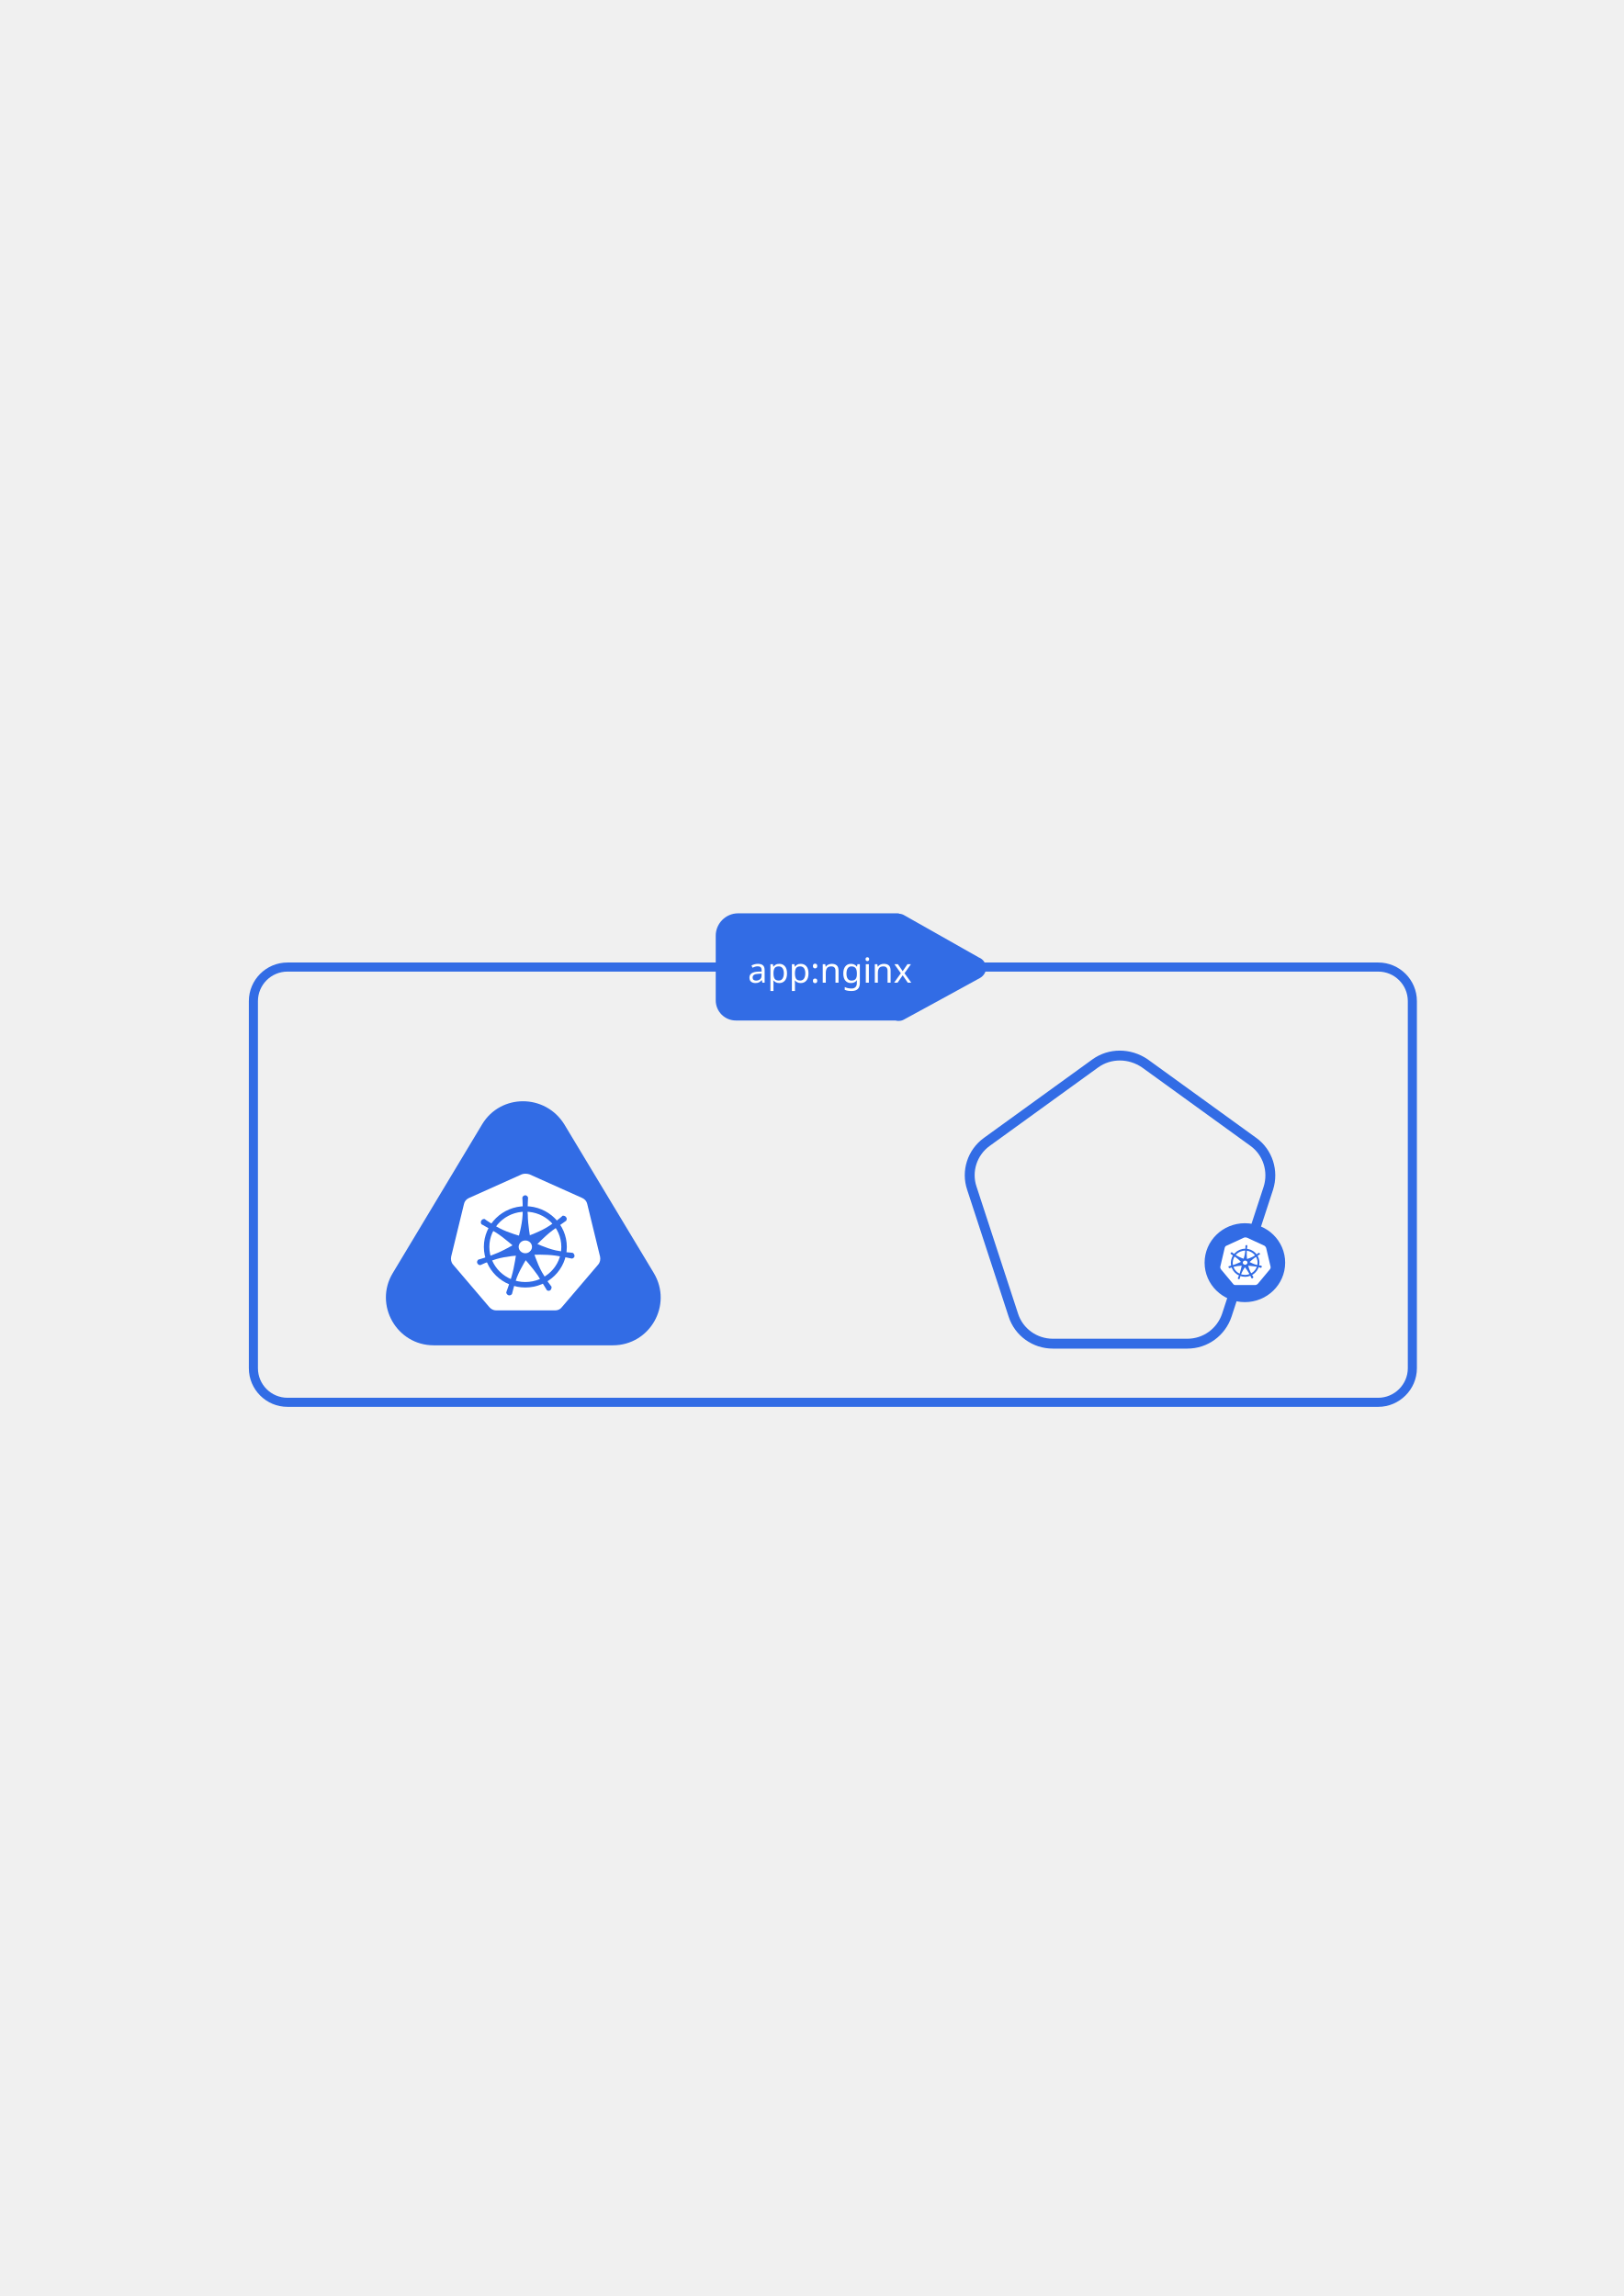
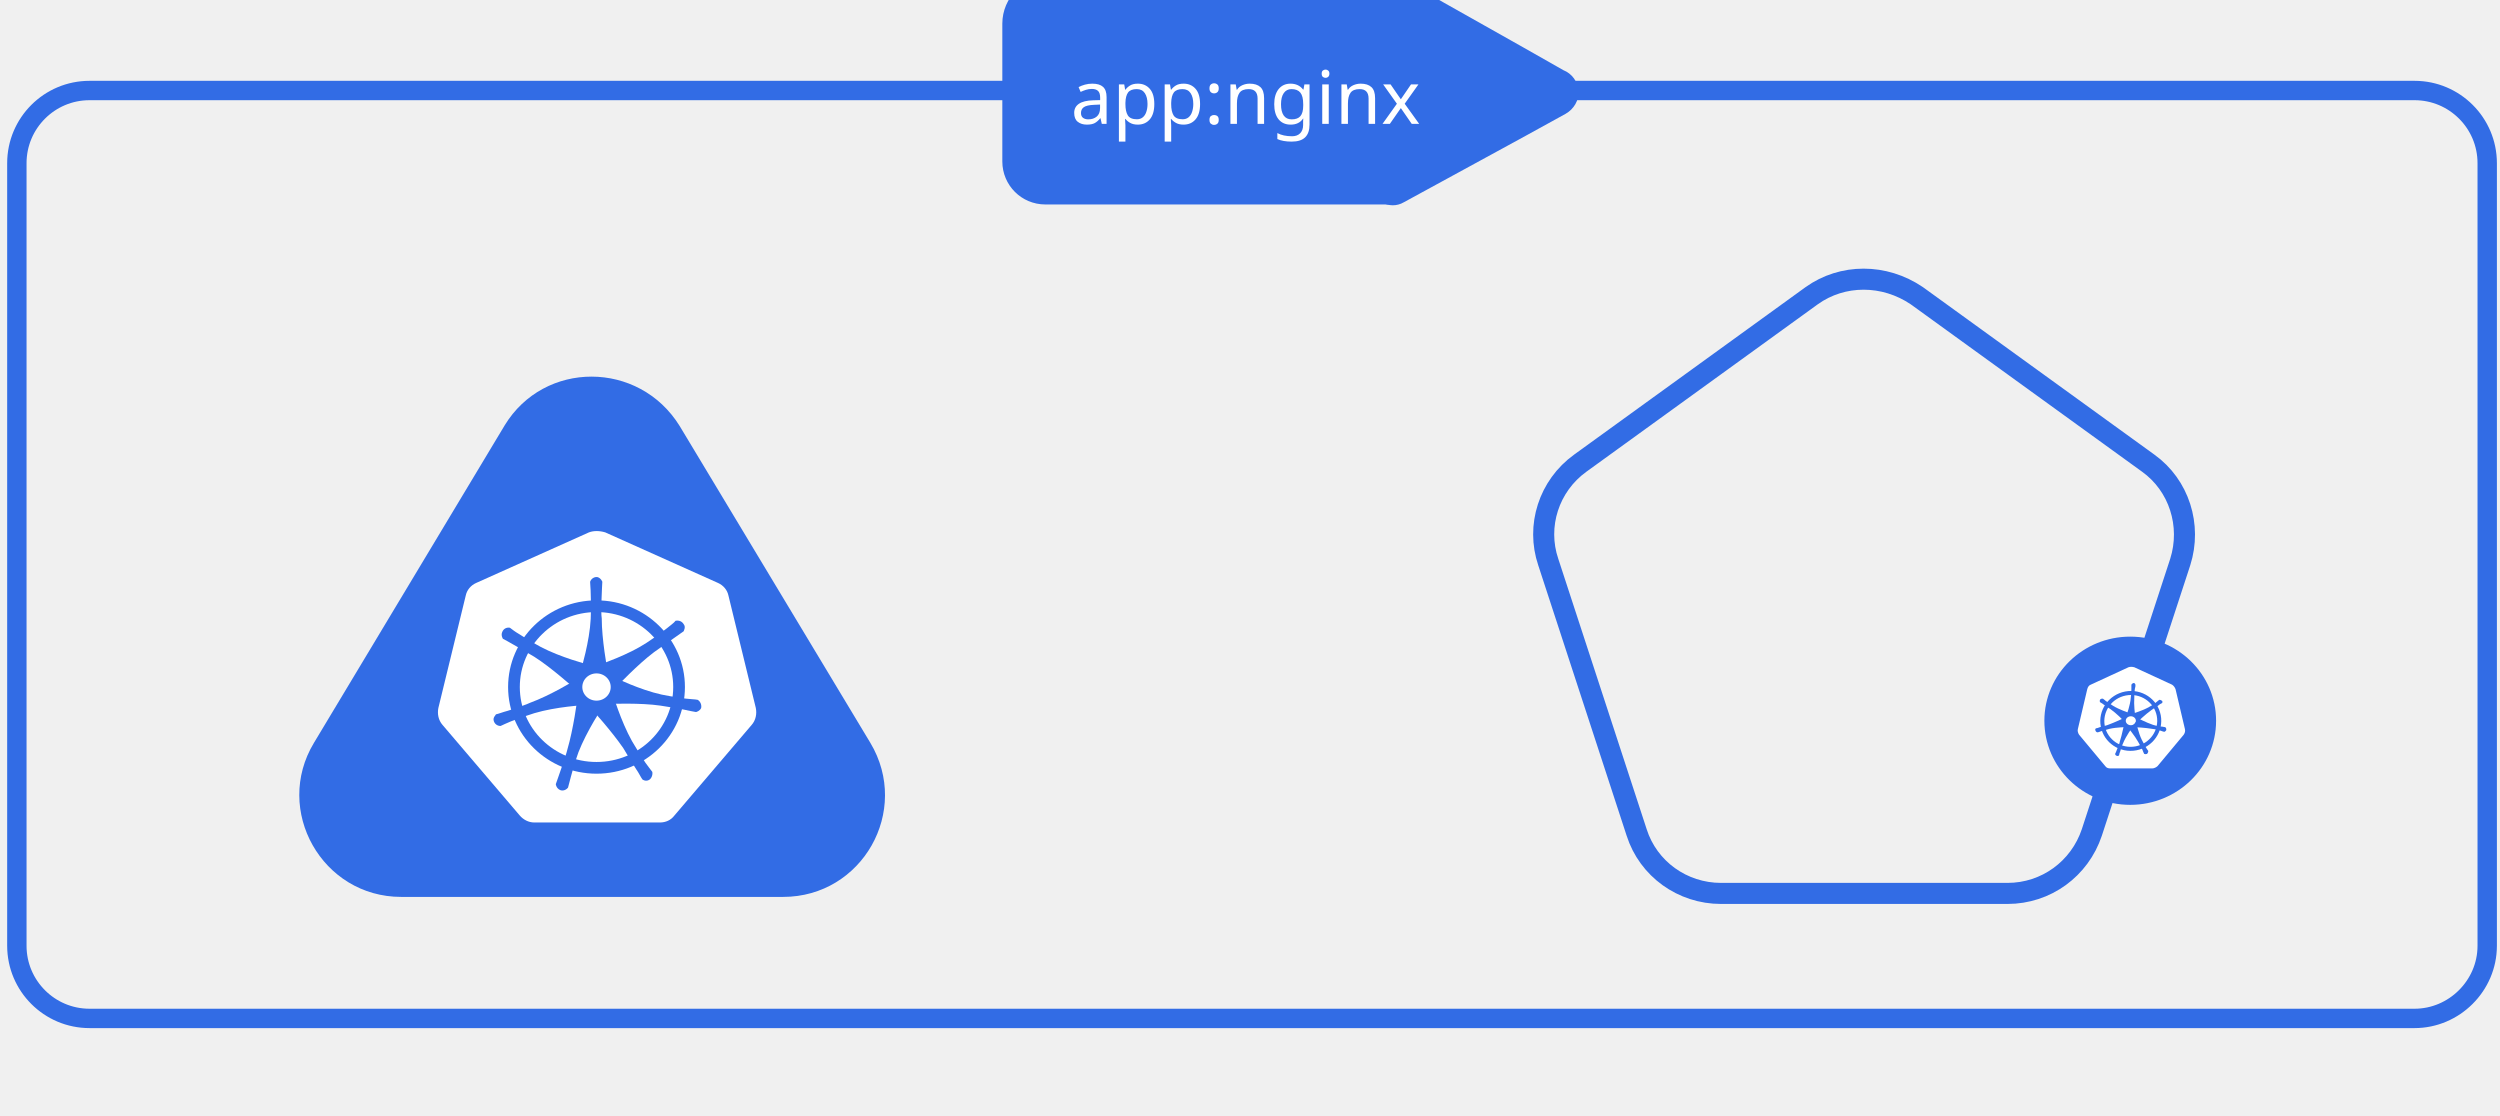
- <svg xmlns="http://www.w3.org/2000/svg" version="1.1" x="0px" y="0px" viewBox="0 0 595.3 841.9" style="enable-background:new 0 0 595.3 841.9;" xml:space="preserve">
+ <svg xmlns="http://www.w3.org/2000/svg" version="1.1" x="0px" y="0px" width="811" height="362" viewBox="90 350 430 170" xml:space="preserve">
  <style type="text/css">
	.st0{display:none;}
	.st1{fill:none;stroke:#326CE5;stroke-width:3.332;stroke-miterlimit:10;}
	.st2{fill:#326CE5;}
	.st3{fill:#FFFFFF;}
	.st4{fill:none;stroke:#326CE5;stroke-width:2.014;stroke-miterlimit:10;}
	.st5{fill:none;stroke:#326CE5;stroke-width:1.914;stroke-miterlimit:10;}
	.st6{fill:#326CE5;}
	.st7{fill:none;stroke:#326CE5;stroke-width:3.622;stroke-miterlimit:10;}
	.st8{fill:#326CE5;stroke:#326CE5;stroke-width:4.335;stroke-miterlimit:10;}
	.st9{fill:none;stroke:#326CE5;stroke-width:0.694;stroke-miterlimit:10;}
	.st10{fill:none;stroke:#326CE5;stroke-width:0.66;stroke-miterlimit:10;}
	.st11{font-family:'Poppins-Regular';}
	.st12{font-size:12.684px;}
</style>
  <g id="Layer_1" class="st0">
</g>
  <g id="Layer_2">
    <g>
      <path class="st1" d="M505.3,514.2H105.4c-6.9,0-12.5-5.6-12.5-12.5V367.1c0-6.9,5.6-12.5,12.5-12.5h399.9    c6.9,0,12.5,5.6,12.5,12.5v134.6C517.8,508.6,512.1,514.2,505.3,514.2z" />
      <path class="st2" d="M176.8,412.2L144,466.8c-7,11.6,1.4,26.5,15,26.5h65.7c13.6,0,22-14.8,15-26.5l-32.8-54.5    C199.9,401,183.6,401,176.8,412.2z" />
      <path class="st3" d="M191.3,430.6l-19.4,8.7c-0.9,0.4-1.6,1.2-1.8,2.2l-4.7,19.3c-0.2,1,0,2.1,0.7,2.9l13.3,15.6    c0.6,0.7,1.5,1.2,2.5,1.2h21.6c1,0,1.9-0.4,2.5-1.2l13.3-15.6c0.7-0.8,0.9-1.9,0.7-2.9l-4.7-19.3c-0.2-1-0.9-1.8-1.8-2.2    l-19.4-8.7C193.1,430.3,192.1,430.3,191.3,430.6z" />
      <g>
        <ellipse class="st4" cx="192.6" cy="457.2" rx="14.2" ry="13.9" />
        <ellipse class="st5" cx="192.6" cy="457.2" rx="3.4" ry="3.3" />
        <path class="st2" d="M209.7,461.5c-0.5-0.1-1.2-0.2-2-0.4c-2-0.4-3.6-0.6-4.1-0.7c-3.4-0.5-8.3-0.3-9.4-0.3c0.3-0.3,0.9-1,1.1-2     c0.3-1.4-0.1-2.5-0.2-2.8c0.7,0.3,5,2.4,8.7,3.2c1.9,0.4,4.2,0.7,4.2,0.7c0.8,0.1,1.5,0.1,2,0.2c0.5,0.3,0.7,0.9,0.6,1.4     C210.4,461.3,209.8,461.5,209.7,461.5z" />
        <path class="st2" d="M200.5,473.1c-0.3-0.4-0.6-1.1-1.1-1.8c-1.1-1.8-2-3.2-2.2-3.6c-2-2.9-5.3-6.6-6.1-7.4c0.4,0,1.3,0,2.2-0.5     c1.2-0.7,1.8-1.7,1.9-2.1c0.2,0.8,1.6,5.4,3.5,8.8c1,1.7,2.3,3.7,2.3,3.7c0.5,0.7,0.9,1.2,1.2,1.6c0.1,0.6-0.2,1.2-0.6,1.4     C201,473.5,200.5,473.1,200.5,473.1z" />
        <path class="st2" d="M185.6,473.9c0.2-0.5,0.4-1.2,0.7-2c0.7-2,1.2-3.5,1.3-4c1-3.4,1.7-8.4,1.8-9.5c0.2,0.3,0.8,1,1.8,1.5     c1.3,0.6,2.4,0.3,2.8,0.2c-0.4,0.6-3.1,4.7-4.5,8.3c-0.7,1.9-1.3,4.2-1.3,4.2c-0.2,0.8-0.4,1.5-0.5,1.9c-0.4,0.5-1,0.6-1.4,0.4     C185.7,474.6,185.6,474,185.6,473.9z" />
        <path class="st2" d="M175.3,461.9c0.5-0.1,1.2-0.4,2-0.6c1.9-0.6,3.5-1.2,3.9-1.4c3.3-1.2,7.5-3.7,8.4-4.3     c-0.1,0.4-0.3,1.3,0,2.3c0.3,1.4,1.2,2.2,1.5,2.4c-0.8,0-5.5,0.3-9.2,1.4c-1.9,0.6-4,1.4-4,1.4c-0.7,0.3-1.4,0.6-1.8,0.8     c-0.6,0-1.1-0.4-1.2-1C174.8,462.4,175.3,462,175.3,461.9z" />
        <path class="st2" d="M176.5,448.9c0.4,0.2,1.1,0.6,1.8,1c1.8,1,3.2,1.9,3.6,2.1c3,1.9,6.6,5.2,7.5,5.9c0-0.4,0-1.3,0.4-2.3     c0.6-1.3,1.6-1.9,1.9-2.1c-0.7-0.2-5.3-1.4-8.7-3.2c-1.7-0.9-3.7-2.2-3.7-2.2c-0.7-0.4-1.2-0.8-1.6-1.1c-0.6-0.1-1.1,0.2-1.3,0.7     C176.1,448.3,176.5,448.9,176.5,448.9z" />
        <path class="st2" d="M207.6,447.6c-0.4,0.3-1,0.7-1.7,1.2c-1.7,1.2-3,2.1-3.4,2.4c-2.8,2.1-6.2,5.7-7,6.5c0-0.4-0.1-1.3-0.6-2.3     c-0.7-1.2-1.7-1.7-2.1-1.9c0.7-0.3,5.2-1.8,8.4-3.9c1.7-1.1,3.5-2.5,3.5-2.5c0.6-0.5,1.2-0.9,1.5-1.3c0.6-0.1,1.1,0.1,1.4,0.6     C208,446.9,207.6,447.5,207.6,447.6z" />
        <path class="st2" d="M193.6,439.1c0,0.5-0.1,1.3-0.1,2.1c-0.1,2.1-0.1,3.7,0,4.2c0,3.6,0.9,8.5,1.1,9.6c-0.3-0.2-1.1-0.7-2.1-0.8     c-1.4-0.1-2.4,0.4-2.7,0.6c0.2-0.8,1.6-5.4,1.8-9.3c0.1-2,0-4.4,0-4.4c0-0.8-0.1-1.5-0.1-2c0.2-0.6,0.8-0.9,1.3-0.8     C193.4,438.5,193.6,439.1,193.6,439.1z" />
      </g>
      <g>
        <path class="st6" d="M329.1,374.2h-59.3c-4.1,0-7.4-3.3-7.4-7.4v-23.7c0-4.5,3.7-8.2,8.2-8.2h58.5c0.8,0,1.5,0.7,1.5,1.5v36.2     C330.6,373.5,330,374.2,329.1,374.2z" />
        <path class="st6" d="M358.9,351.1c-9.1-5.2-18.3-10.3-27.4-15.5c-2.5-1.5-5.7,0.3-5.7,3.1v32c0,2.8,3.2,4.6,5.7,3.1     c9.3-5.1,18.6-10.1,27.8-15.2c1.4-0.8,2.3-2.3,2.2-3.9C361.4,353.1,360.4,351.7,358.9,351.1z" />
      </g>
      <path class="st7" d="M401.6,389.9l-39.8,28.8c-5.4,3.9-7.6,10.8-5.5,17l15.2,46.5c2,6.3,7.9,10.5,14.5,10.5h49.3    c6.6,0,12.4-4.2,14.5-10.5l15.2-46.5c2-6.3-0.2-13.2-5.5-17l-39.8-28.8C414.1,386.1,406.9,386.1,401.6,389.9z" />
      <ellipse class="st8" cx="456.4" cy="463" rx="12.6" ry="12.3" />
      <path class="st3" d="M456.1,453.8l-6.5,3c-0.3,0.1-0.5,0.4-0.6,0.8l-1.6,6.8c-0.1,0.3,0,0.7,0.2,1l4.5,5.4    c0.2,0.3,0.5,0.4,0.9,0.4h7.2c0.3,0,0.7-0.2,0.9-0.4l4.5-5.4c0.2-0.3,0.3-0.6,0.2-1l-1.6-6.8c-0.1-0.3-0.3-0.6-0.6-0.8l-6.5-3    C456.7,453.7,456.4,453.7,456.1,453.8z" />
      <g>
        <ellipse transform="matrix(0.9824 -0.1869 0.1869 0.9824 -78.5062 93.4984)" class="st9" cx="456.5" cy="463" rx="4.9" ry="4.8" />
        <ellipse transform="matrix(1 -1.834831e-03 1.834831e-03 1 -0.8488 0.8384)" class="st10" cx="456.5" cy="463" rx="1.2" ry="1.1" />
        <path class="st2" d="M462.3,464.9c-0.2,0-0.4-0.1-0.7-0.2c-0.7-0.2-1.2-0.3-1.4-0.3c-1.2-0.2-2.8-0.3-3.2-0.3     c0.1-0.1,0.3-0.3,0.4-0.7c0.1-0.5,0-0.9,0-1c0.2,0.1,1.7,0.9,2.9,1.3c0.6,0.2,1.4,0.3,1.4,0.3c0.3,0,0.5,0.1,0.7,0.1     c0.2,0.1,0.2,0.3,0.2,0.5C462.5,464.8,462.3,464.9,462.3,464.9z" />
        <path class="st2" d="M458.8,468.7c-0.1-0.2-0.2-0.4-0.3-0.7c-0.3-0.6-0.6-1.1-0.7-1.3c-0.6-1.1-1.7-2.4-1.9-2.7     c0.1,0,0.4,0,0.8-0.1c0.4-0.2,0.6-0.6,0.7-0.7c0.1,0.3,0.4,1.9,1,3.1c0.3,0.6,0.7,1.3,0.7,1.3c0.1,0.2,0.3,0.4,0.4,0.6     c0,0.2-0.1,0.4-0.2,0.5C459,468.8,458.8,468.7,458.8,468.7z" />
        <path class="st2" d="M453.8,468.7c0.1-0.2,0.2-0.4,0.3-0.7c0.3-0.7,0.5-1.2,0.5-1.4c0.4-1.2,0.7-2.9,0.8-3.2     c0.1,0.1,0.3,0.4,0.6,0.5c0.4,0.2,0.8,0.2,0.9,0.1c-0.2,0.2-1.2,1.6-1.7,2.8c-0.3,0.6-0.5,1.4-0.5,1.4c-0.1,0.3-0.2,0.5-0.2,0.7     c-0.1,0.2-0.3,0.2-0.5,0.1C453.8,468.9,453.8,468.7,453.8,468.7z" />
        <path class="st2" d="M450.5,464.3c0.2,0,0.4-0.1,0.7-0.2c0.7-0.2,1.2-0.3,1.4-0.4c1.1-0.4,2.6-1.1,3-1.3c0,0.1-0.1,0.4-0.1,0.8     c0.1,0.5,0.4,0.8,0.5,0.9c-0.3,0-1.9,0-3.2,0.3c-0.7,0.2-1.4,0.4-1.4,0.4c-0.3,0.1-0.5,0.2-0.6,0.2c-0.2,0-0.4-0.2-0.4-0.4     C450.3,464.5,450.5,464.3,450.5,464.3z" />
        <path class="st2" d="M451.2,459.8c0.1,0.1,0.4,0.2,0.6,0.4c0.6,0.4,1,0.7,1.2,0.8c1,0.7,2.2,1.9,2.4,2.2c0-0.1,0-0.5,0.2-0.8     c0.2-0.4,0.6-0.6,0.7-0.7c-0.2-0.1-1.8-0.6-2.9-1.3c-0.6-0.4-1.2-0.8-1.2-0.8c-0.2-0.2-0.4-0.3-0.5-0.4c-0.2,0-0.4,0-0.5,0.2     C451.1,459.6,451.2,459.8,451.2,459.8z" />
        <path class="st2" d="M461.8,460c-0.2,0.1-0.4,0.2-0.6,0.4c-0.6,0.4-1.1,0.7-1.2,0.8c-1,0.7-2.2,1.9-2.5,2.1c0-0.1,0-0.5-0.1-0.8     c-0.2-0.4-0.6-0.6-0.7-0.7c0.3-0.1,1.8-0.5,3-1.2c0.6-0.3,1.2-0.8,1.2-0.8c0.2-0.2,0.4-0.3,0.5-0.4c0.2,0,0.4,0.1,0.5,0.2     C462,459.8,461.9,460,461.8,460z" />
        <path class="st2" d="M457.3,456.8c0,0.2,0,0.4-0.1,0.7c-0.1,0.7-0.1,1.3-0.1,1.5c-0.1,1.2,0.1,3,0.2,3.3     c-0.1-0.1-0.4-0.3-0.7-0.3c-0.5-0.1-0.8,0.1-0.9,0.2c0.1-0.3,0.7-1.8,0.8-3.2c0.1-0.7,0.1-1.5,0.1-1.5c0-0.3,0-0.5,0-0.7     c0.1-0.2,0.3-0.3,0.5-0.3C457.2,456.6,457.3,456.8,457.3,456.8z" />
      </g>
      <text transform="matrix(1.0096 0 0 1 274.1777 360.3428)" class="st3 st11 st12">app:nginx</text>
    </g>
  </g>
</svg>
